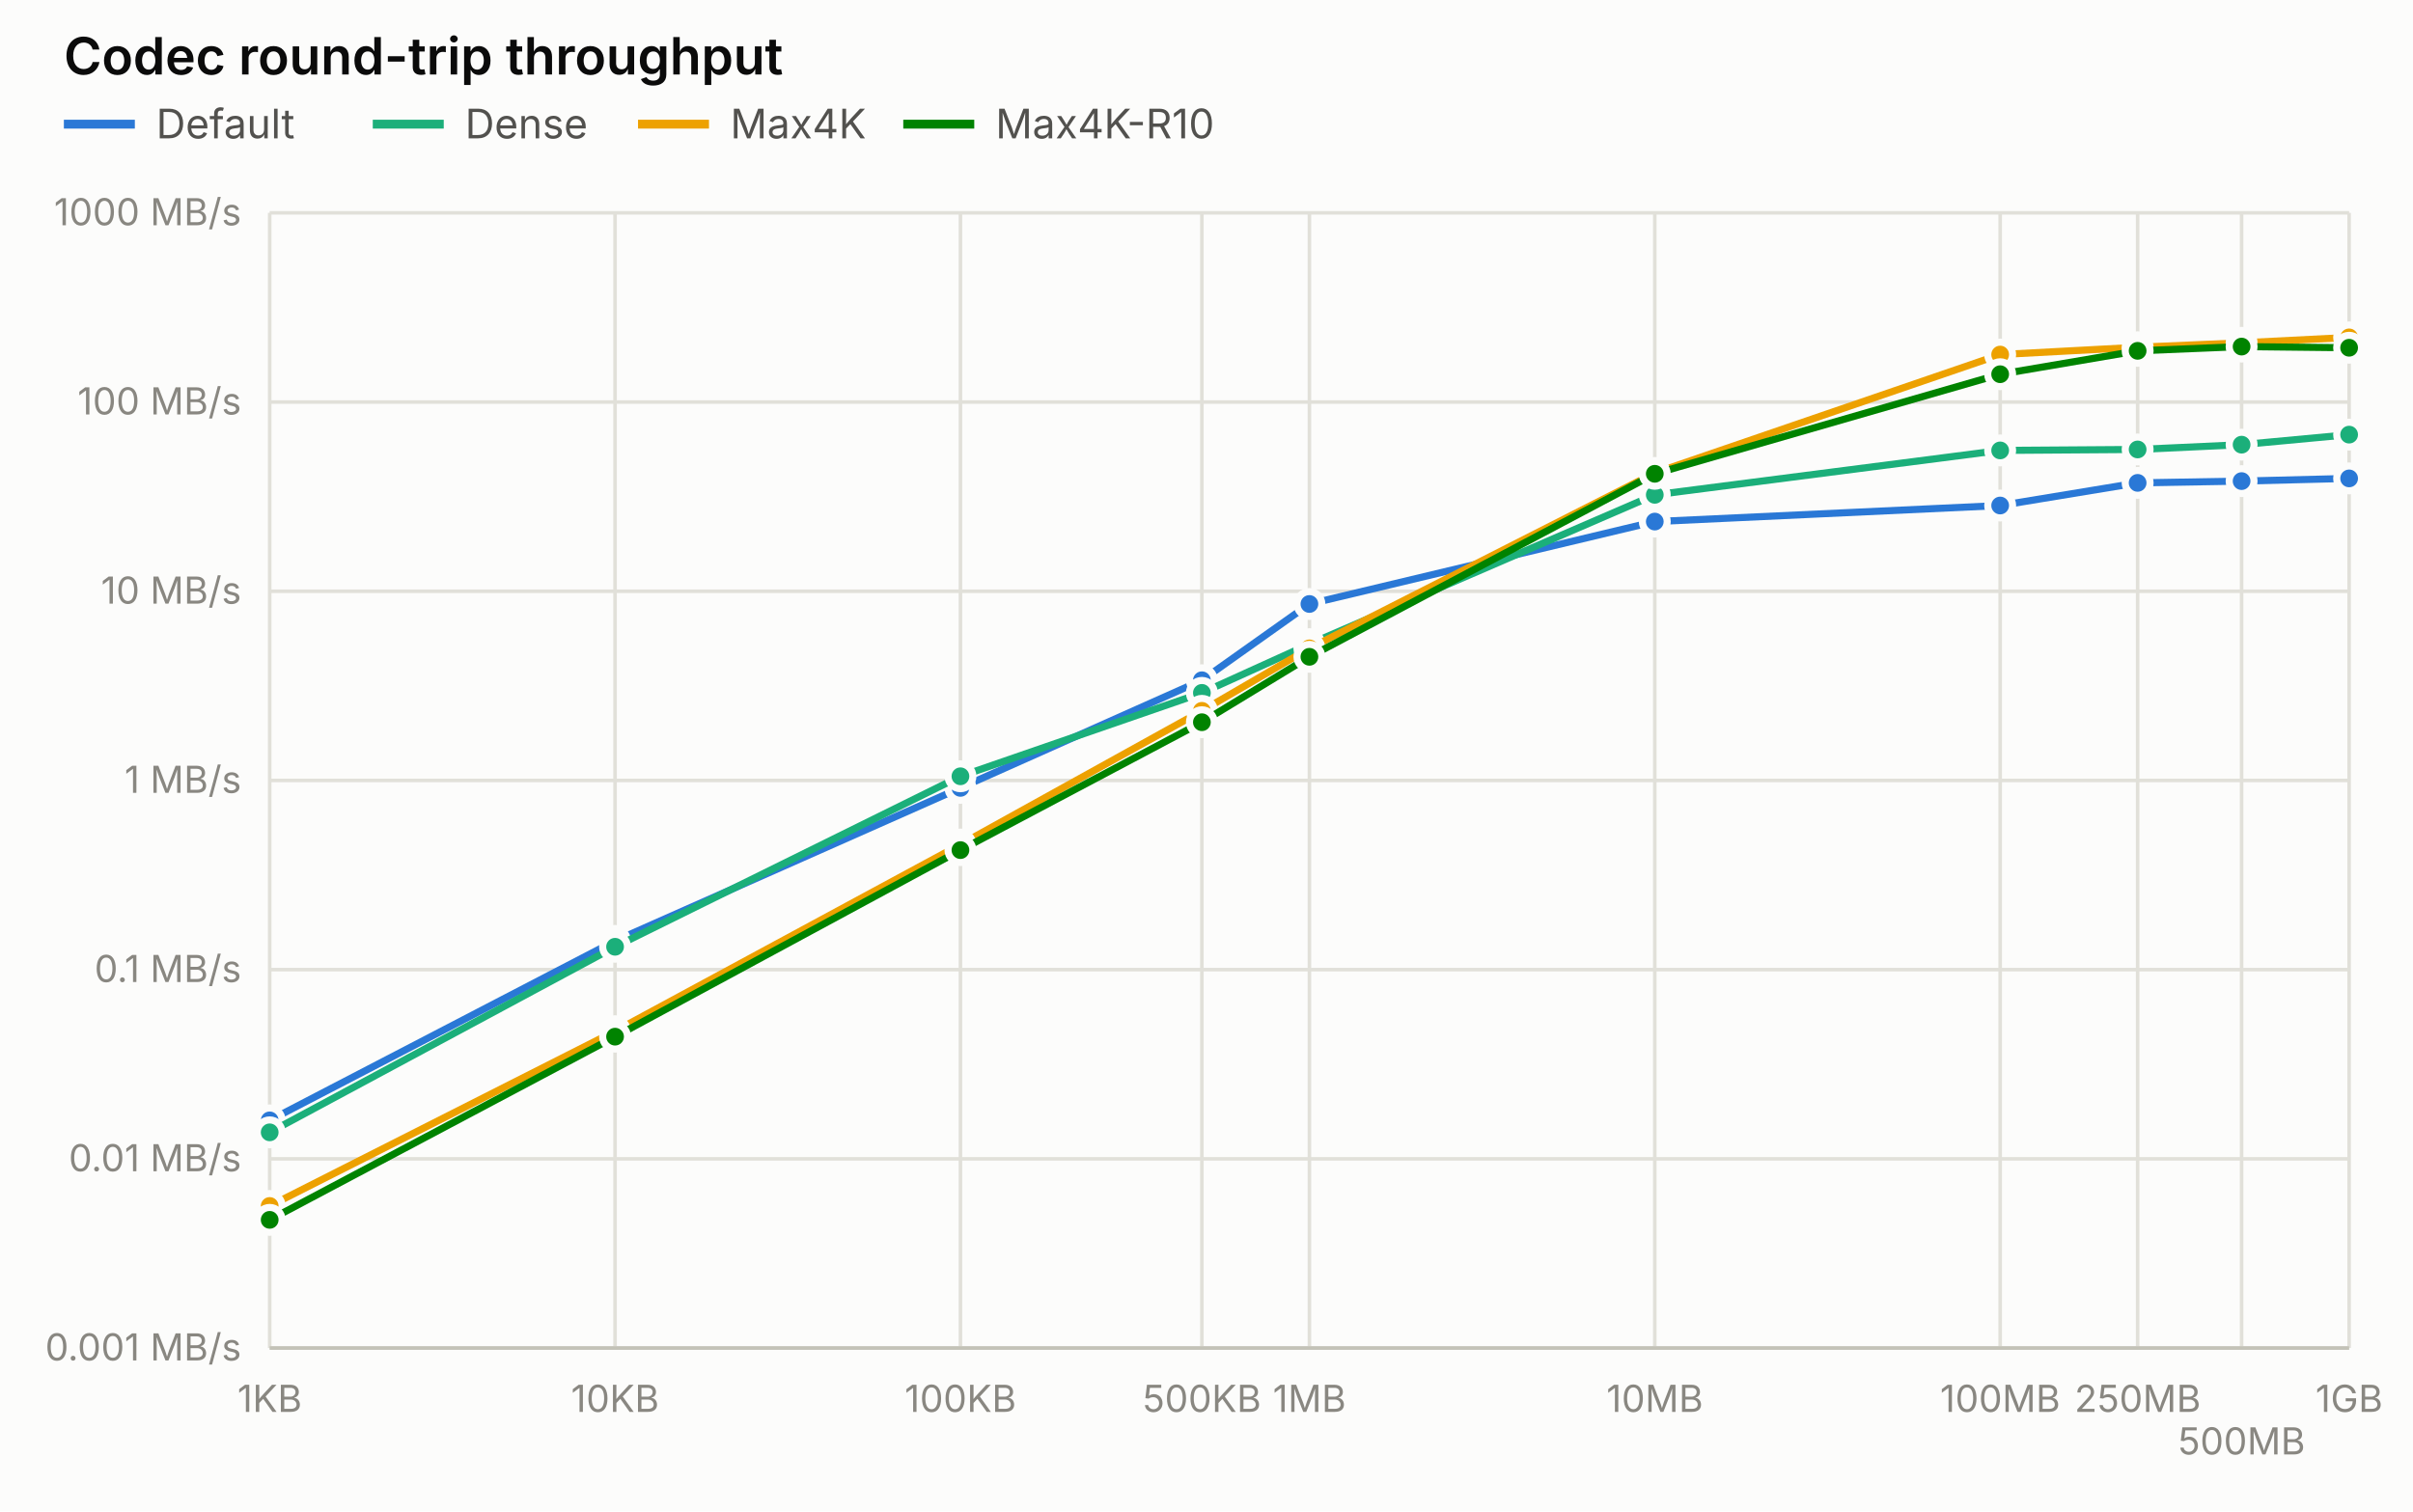
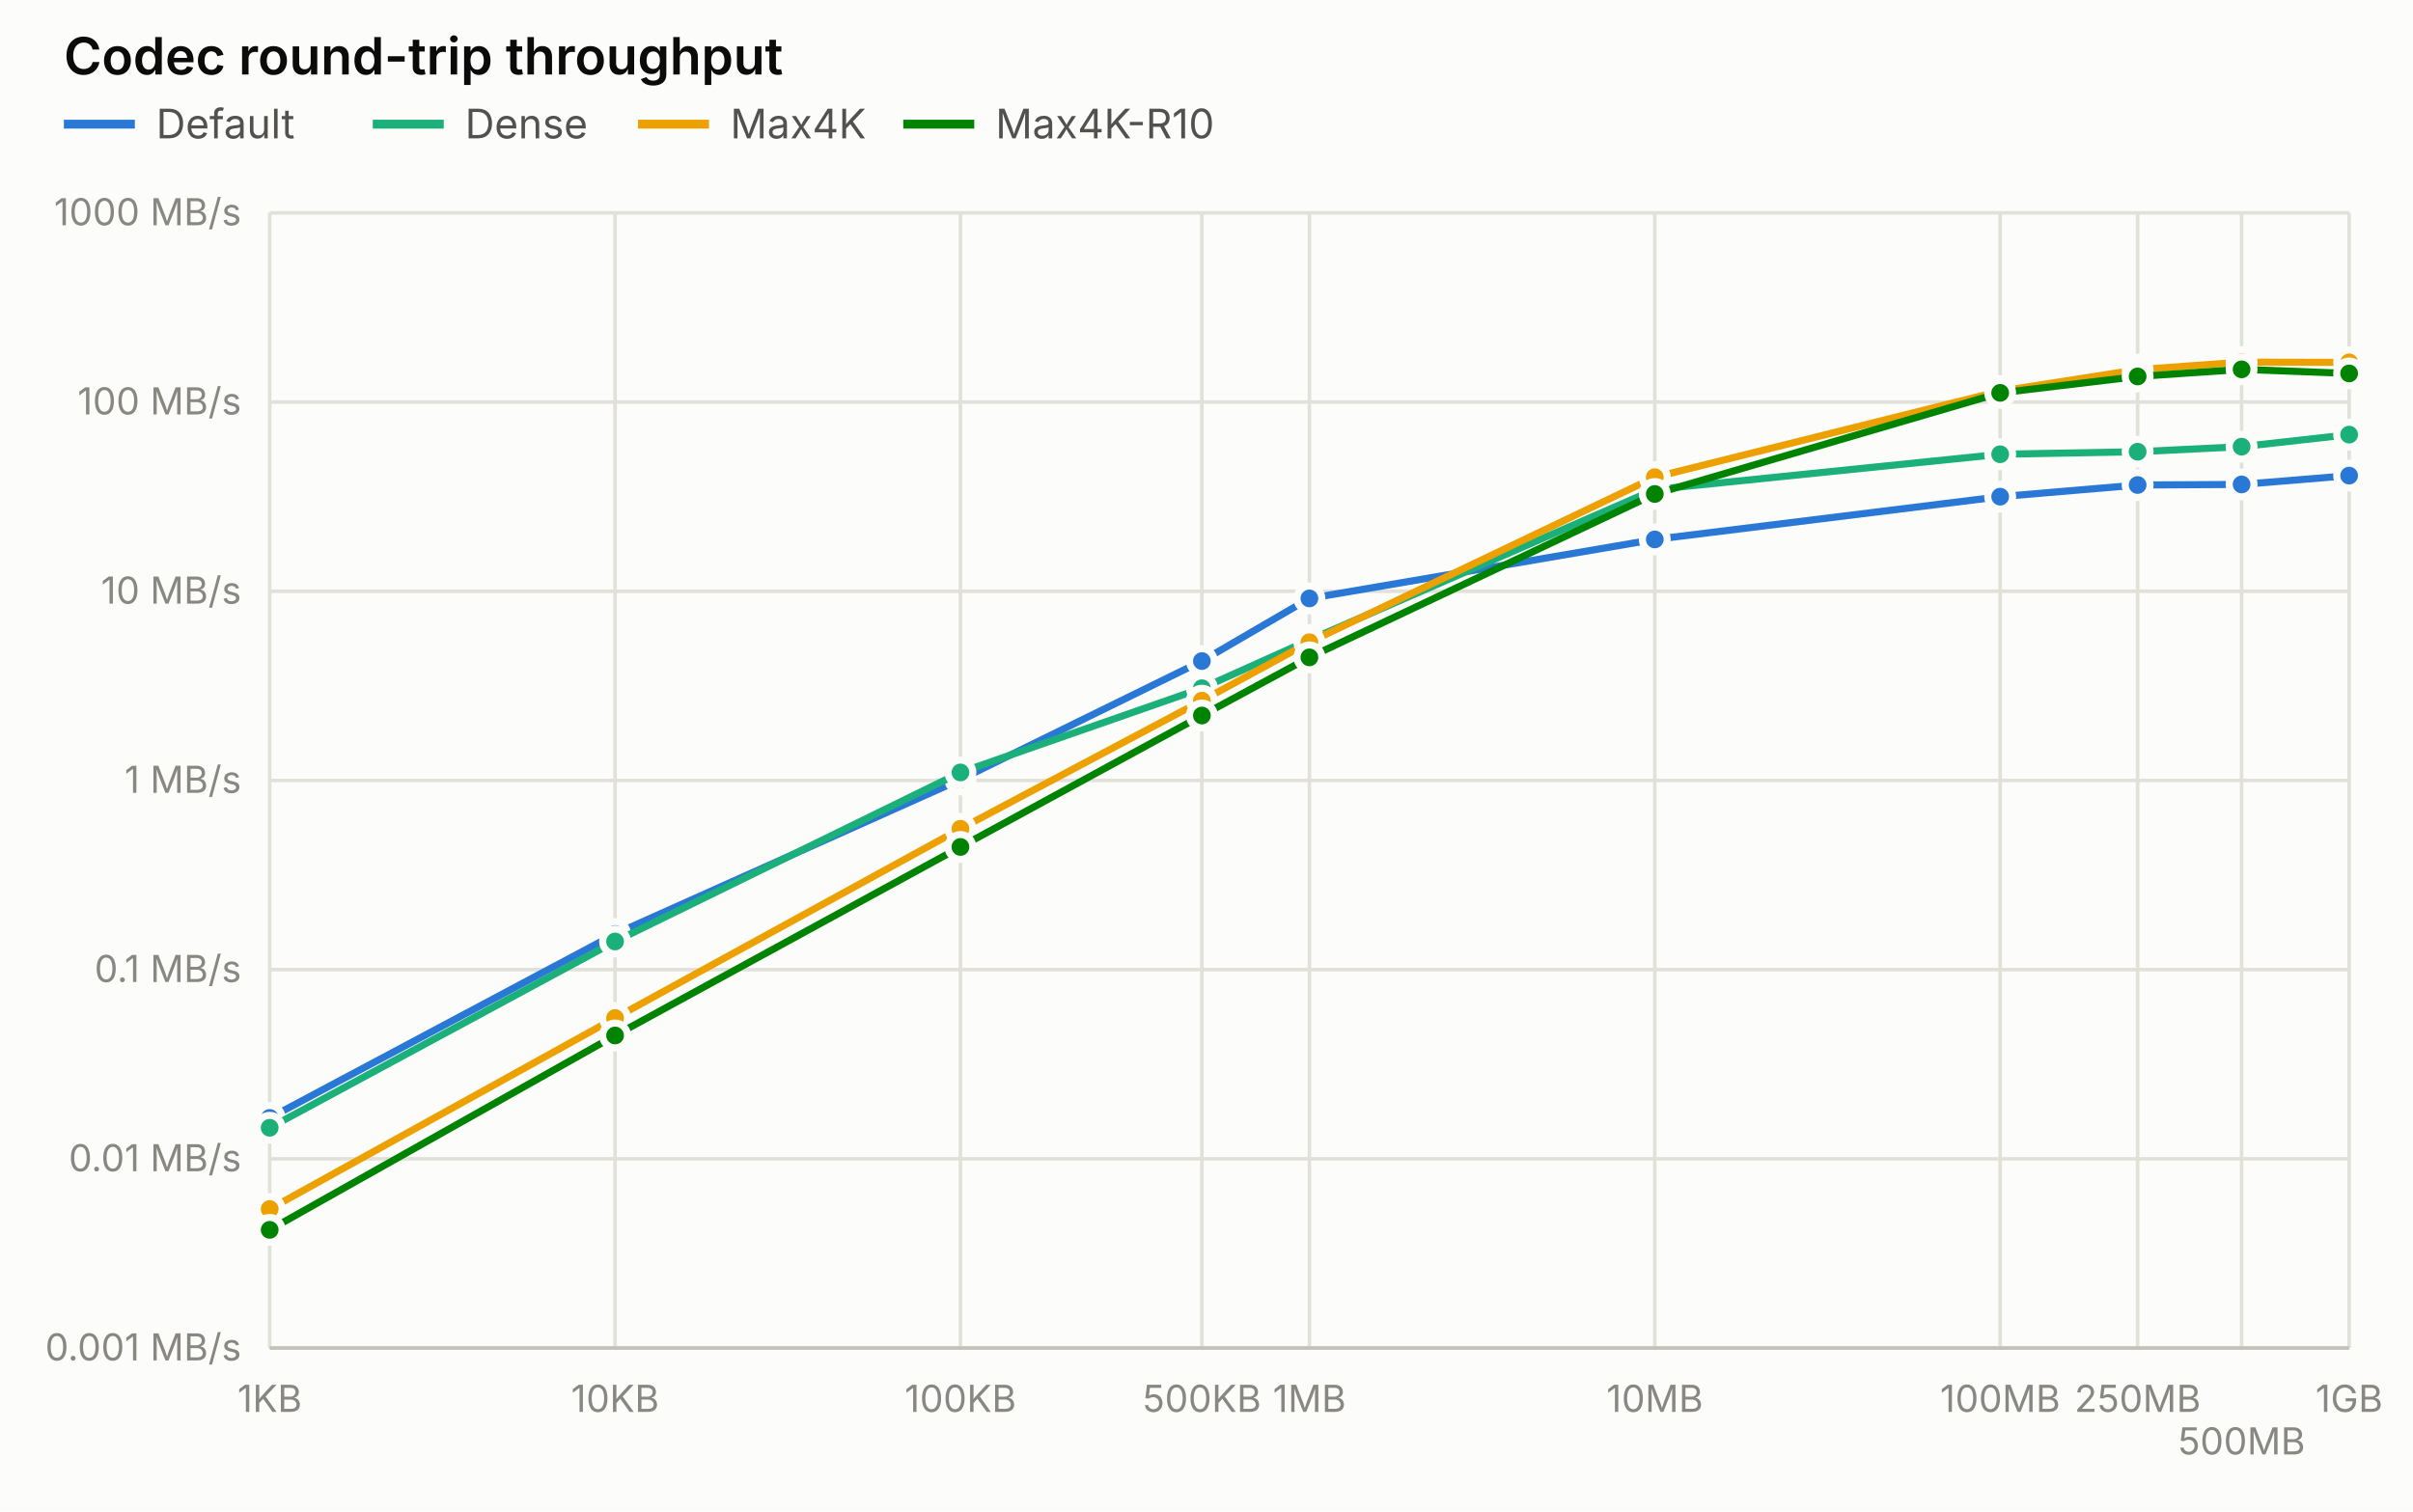
<svg xmlns="http://www.w3.org/2000/svg" viewBox="0 0 680 426" width="680" height="426" role="img" aria-label="Codec round-trip throughput">
  <rect width="680" height="426" fill="#fcfcfb" />
  <text x="18" y="21" font-family="system-ui, -apple-system, Segoe UI, sans-serif" font-size="14.5" font-weight="600" fill="#0b0b0b">Codec round-trip throughput</text>
  <line x1="18" y1="35" x2="38" y2="35" stroke="#2a78d6" stroke-width="2.5" />
  <text x="44" y="39" font-family="system-ui, -apple-system, Segoe UI, sans-serif" font-size="11.5" fill="#52514e">Default</text>
  <line x1="105.05" y1="35" x2="125.05" y2="35" stroke="#1baf7a" stroke-width="2.5" />
  <text x="131.05" y="39" font-family="system-ui, -apple-system, Segoe UI, sans-serif" font-size="11.5" fill="#52514e">Dense</text>
  <line x1="179.8" y1="35" x2="199.8" y2="35" stroke="#eda100" stroke-width="2.5" />
  <text x="205.8" y="39" font-family="system-ui, -apple-system, Segoe UI, sans-serif" font-size="11.5" fill="#52514e">Max4K</text>
  <line x1="254.55" y1="35" x2="274.55" y2="35" stroke="#008300" stroke-width="2.5" />
  <text x="280.55" y="39" font-family="system-ui, -apple-system, Segoe UI, sans-serif" font-size="11.5" fill="#52514e">Max4K-R10</text>
  <g transform="translate(0,46)">
    <line x1="76" y1="334" x2="662" y2="334" stroke="#e1e0d9" stroke-width="1" />
    <text x="68" y="337.5" fill="#898781" font-size="10.5" font-family="system-ui, -apple-system, Segoe UI, sans-serif" text-anchor="end">0.001 MB/s</text>
    <line x1="76" y1="280.67" x2="662" y2="280.67" stroke="#e1e0d9" stroke-width="1" />
    <text x="68" y="284.17" fill="#898781" font-size="10.5" font-family="system-ui, -apple-system, Segoe UI, sans-serif" text-anchor="end">0.01 MB/s</text>
    <line x1="76" y1="227.33" x2="662" y2="227.33" stroke="#e1e0d9" stroke-width="1" />
    <text x="68" y="230.83" fill="#898781" font-size="10.5" font-family="system-ui, -apple-system, Segoe UI, sans-serif" text-anchor="end">0.1 MB/s</text>
    <line x1="76" y1="174" x2="662" y2="174" stroke="#e1e0d9" stroke-width="1" />
    <text x="68" y="177.5" fill="#898781" font-size="10.5" font-family="system-ui, -apple-system, Segoe UI, sans-serif" text-anchor="end">1 MB/s</text>
    <line x1="76" y1="120.67" x2="662" y2="120.67" stroke="#e1e0d9" stroke-width="1" />
    <text x="68" y="124.17" fill="#898781" font-size="10.5" font-family="system-ui, -apple-system, Segoe UI, sans-serif" text-anchor="end">10 MB/s</text>
    <line x1="76" y1="67.33" x2="662" y2="67.33" stroke="#e1e0d9" stroke-width="1" />
    <text x="68" y="70.83" fill="#898781" font-size="10.5" font-family="system-ui, -apple-system, Segoe UI, sans-serif" text-anchor="end">100 MB/s</text>
    <line x1="76" y1="14" x2="662" y2="14" stroke="#e1e0d9" stroke-width="1" />
    <text x="68" y="17.5" fill="#898781" font-size="10.5" font-family="system-ui, -apple-system, Segoe UI, sans-serif" text-anchor="end">1000 MB/s</text>
    <line x1="76" y1="14" x2="76" y2="334" stroke="#e1e0d9" stroke-width="1" />
    <text x="76" y="352" fill="#898781" font-size="10.5" font-family="system-ui, -apple-system, Segoe UI, sans-serif" text-anchor="middle">1KB</text>
    <line x1="173.33" y1="14" x2="173.33" y2="334" stroke="#e1e0d9" stroke-width="1" />
    <text x="173.33" y="352" fill="#898781" font-size="10.5" font-family="system-ui, -apple-system, Segoe UI, sans-serif" text-anchor="middle">10KB</text>
    <line x1="270.66" y1="14" x2="270.66" y2="334" stroke="#e1e0d9" stroke-width="1" />
    <text x="270.66" y="352" fill="#898781" font-size="10.5" font-family="system-ui, -apple-system, Segoe UI, sans-serif" text-anchor="middle">100KB</text>
    <line x1="338.7" y1="14" x2="338.7" y2="334" stroke="#e1e0d9" stroke-width="1" />
    <text x="338.7" y="352" fill="#898781" font-size="10.5" font-family="system-ui, -apple-system, Segoe UI, sans-serif" text-anchor="middle">500KB</text>
    <line x1="369" y1="14" x2="369" y2="334" stroke="#e1e0d9" stroke-width="1" />
    <text x="369" y="352" fill="#898781" font-size="10.5" font-family="system-ui, -apple-system, Segoe UI, sans-serif" text-anchor="middle">1MB</text>
    <line x1="466.33" y1="14" x2="466.33" y2="334" stroke="#e1e0d9" stroke-width="1" />
    <text x="466.33" y="352" fill="#898781" font-size="10.5" font-family="system-ui, -apple-system, Segoe UI, sans-serif" text-anchor="middle">10MB</text>
    <line x1="563.66" y1="14" x2="563.66" y2="334" stroke="#e1e0d9" stroke-width="1" />
    <text x="563.66" y="352" fill="#898781" font-size="10.5" font-family="system-ui, -apple-system, Segoe UI, sans-serif" text-anchor="middle">100MB</text>
    <line x1="602.4" y1="14" x2="602.4" y2="334" stroke="#e1e0d9" stroke-width="1" />
    <text x="602.4" y="352" fill="#898781" font-size="10.5" font-family="system-ui, -apple-system, Segoe UI, sans-serif" text-anchor="middle">250MB</text>
    <line x1="631.7" y1="14" x2="631.7" y2="334" stroke="#e1e0d9" stroke-width="1" />
    <text x="631.7" y="364" fill="#898781" font-size="10.5" font-family="system-ui, -apple-system, Segoe UI, sans-serif" text-anchor="middle">500MB</text>
    <line x1="662" y1="14" x2="662" y2="334" stroke="#e1e0d9" stroke-width="1" />
    <text x="662" y="352" fill="#898781" font-size="10.5" font-family="system-ui, -apple-system, Segoe UI, sans-serif" text-anchor="middle">1GB</text>
    <line x1="76" y1="334" x2="662" y2="334" stroke="#c3c2b7" stroke-width="1" />
-     <polyline points="76,269.83 173.33,219.24 270.66,176.1 338.7,145.76 369,124.26 466.33,101.03 563.66,96.5 602.4,90.12 631.7,89.62 662,88.86" fill="none" stroke="#2a78d6" stroke-width="2" />
-     <circle cx="76" cy="269.83" r="3.5" fill="#2a78d6" stroke="#fcfcfb" stroke-width="2" />
-     <circle cx="173.33" cy="219.24" r="3.5" fill="#2a78d6" stroke="#fcfcfb" stroke-width="2" />
-     <circle cx="270.66" cy="176.1" r="3.5" fill="#2a78d6" stroke="#fcfcfb" stroke-width="2" />
-     <circle cx="338.7" cy="145.76" r="3.5" fill="#2a78d6" stroke="#fcfcfb" stroke-width="2" />
-     <circle cx="369" cy="124.26" r="3.5" fill="#2a78d6" stroke="#fcfcfb" stroke-width="2" />
-     <circle cx="466.33" cy="101.03" r="3.5" fill="#2a78d6" stroke="#fcfcfb" stroke-width="2" />
-     <circle cx="563.66" cy="96.5" r="3.5" fill="#2a78d6" stroke="#fcfcfb" stroke-width="2" />
-     <circle cx="602.4" cy="90.12" r="3.5" fill="#2a78d6" stroke="#fcfcfb" stroke-width="2" />
-     <circle cx="631.7" cy="89.62" r="3.5" fill="#2a78d6" stroke="#fcfcfb" stroke-width="2" />
-     <circle cx="662" cy="88.86" r="3.5" fill="#2a78d6" stroke="#fcfcfb" stroke-width="2" />
-     <polyline points="76,273.2 173.33,220.89 270.66,172.83 338.7,149.32 369,135.58 466.33,93.49 563.66,80.97 602.4,80.7 631.7,79.35 662,76.52" fill="none" stroke="#1baf7a" stroke-width="2" />
-     <circle cx="76" cy="273.2" r="3.5" fill="#1baf7a" stroke="#fcfcfb" stroke-width="2" />
-     <circle cx="173.33" cy="220.89" r="3.5" fill="#1baf7a" stroke="#fcfcfb" stroke-width="2" />
-     <circle cx="270.66" cy="172.83" r="3.5" fill="#1baf7a" stroke="#fcfcfb" stroke-width="2" />
-     <circle cx="338.7" cy="149.32" r="3.5" fill="#1baf7a" stroke="#fcfcfb" stroke-width="2" />
-     <circle cx="369" cy="135.58" r="3.5" fill="#1baf7a" stroke="#fcfcfb" stroke-width="2" />
-     <circle cx="466.33" cy="93.49" r="3.5" fill="#1baf7a" stroke="#fcfcfb" stroke-width="2" />
-     <circle cx="563.66" cy="80.97" r="3.5" fill="#1baf7a" stroke="#fcfcfb" stroke-width="2" />
-     <circle cx="602.4" cy="80.7" r="3.5" fill="#1baf7a" stroke="#fcfcfb" stroke-width="2" />
-     <circle cx="631.7" cy="79.35" r="3.5" fill="#1baf7a" stroke="#fcfcfb" stroke-width="2" />
+     <polyline points="76,269.14 173.33,217.3 270.66,173.74 338.7,140.35 369,122.69 466.33,106.06 563.66,94.01 602.4,90.72 631.7,90.56 662,88.07" fill="none" stroke="#2a78d6" stroke-width="2" />
+     <circle cx="76" cy="269.14" r="3.5" fill="#2a78d6" stroke="#fcfcfb" stroke-width="2" />
+     <circle cx="173.33" cy="217.3" r="3.5" fill="#2a78d6" stroke="#fcfcfb" stroke-width="2" />
+     <circle cx="270.66" cy="173.74" r="3.5" fill="#2a78d6" stroke="#fcfcfb" stroke-width="2" />
+     <circle cx="338.7" cy="140.35" r="3.5" fill="#2a78d6" stroke="#fcfcfb" stroke-width="2" />
+     <circle cx="369" cy="122.69" r="3.5" fill="#2a78d6" stroke="#fcfcfb" stroke-width="2" />
+     <circle cx="466.33" cy="106.06" r="3.5" fill="#2a78d6" stroke="#fcfcfb" stroke-width="2" />
+     <circle cx="563.66" cy="94.01" r="3.5" fill="#2a78d6" stroke="#fcfcfb" stroke-width="2" />
+     <circle cx="602.4" cy="90.72" r="3.5" fill="#2a78d6" stroke="#fcfcfb" stroke-width="2" />
+     <circle cx="631.7" cy="90.56" r="3.5" fill="#2a78d6" stroke="#fcfcfb" stroke-width="2" />
+     <circle cx="662" cy="88.07" r="3.5" fill="#2a78d6" stroke="#fcfcfb" stroke-width="2" />
+     <polyline points="76,271.91 173.33,219.4 270.66,171.75 338.7,148.01 369,134.41 466.33,91.99 563.66,82.05 602.4,81.34 631.7,79.91 662,76.52" fill="none" stroke="#1baf7a" stroke-width="2" />
+     <circle cx="76" cy="271.91" r="3.5" fill="#1baf7a" stroke="#fcfcfb" stroke-width="2" />
+     <circle cx="173.33" cy="219.4" r="3.5" fill="#1baf7a" stroke="#fcfcfb" stroke-width="2" />
+     <circle cx="270.66" cy="171.75" r="3.5" fill="#1baf7a" stroke="#fcfcfb" stroke-width="2" />
+     <circle cx="338.7" cy="148.01" r="3.5" fill="#1baf7a" stroke="#fcfcfb" stroke-width="2" />
+     <circle cx="369" cy="134.41" r="3.5" fill="#1baf7a" stroke="#fcfcfb" stroke-width="2" />
+     <circle cx="466.33" cy="91.99" r="3.5" fill="#1baf7a" stroke="#fcfcfb" stroke-width="2" />
+     <circle cx="563.66" cy="82.05" r="3.5" fill="#1baf7a" stroke="#fcfcfb" stroke-width="2" />
+     <circle cx="602.4" cy="81.34" r="3.5" fill="#1baf7a" stroke="#fcfcfb" stroke-width="2" />
+     <circle cx="631.7" cy="79.91" r="3.5" fill="#1baf7a" stroke="#fcfcfb" stroke-width="2" />
    <circle cx="662" cy="76.52" r="3.5" fill="#1baf7a" stroke="#fcfcfb" stroke-width="2" />
-     <polyline points="76,293.96 173.33,244.69 270.66,192.07 338.7,154.38 369,136.77 466.33,87.32 563.66,53.95 602.4,51.89 631.7,50.64 662,49.11" fill="none" stroke="#eda100" stroke-width="2" />
-     <circle cx="76" cy="293.96" r="3.5" fill="#eda100" stroke="#fcfcfb" stroke-width="2" />
-     <circle cx="173.33" cy="244.69" r="3.5" fill="#eda100" stroke="#fcfcfb" stroke-width="2" />
-     <circle cx="270.66" cy="192.07" r="3.5" fill="#eda100" stroke="#fcfcfb" stroke-width="2" />
-     <circle cx="338.7" cy="154.38" r="3.5" fill="#eda100" stroke="#fcfcfb" stroke-width="2" />
-     <circle cx="369" cy="136.77" r="3.5" fill="#eda100" stroke="#fcfcfb" stroke-width="2" />
-     <circle cx="466.33" cy="87.32" r="3.5" fill="#eda100" stroke="#fcfcfb" stroke-width="2" />
-     <circle cx="563.66" cy="53.95" r="3.5" fill="#eda100" stroke="#fcfcfb" stroke-width="2" />
-     <circle cx="602.4" cy="51.89" r="3.5" fill="#eda100" stroke="#fcfcfb" stroke-width="2" />
-     <circle cx="631.7" cy="50.64" r="3.5" fill="#eda100" stroke="#fcfcfb" stroke-width="2" />
-     <circle cx="662" cy="49.11" r="3.5" fill="#eda100" stroke="#fcfcfb" stroke-width="2" />
-     <polyline points="76,297.87 173.33,246.23 270.66,193.64 338.7,157.59 369,139.15 466.33,87.56 563.66,59.49 602.4,52.9 631.7,51.7 662,52.03" fill="none" stroke="#008300" stroke-width="2" />
-     <circle cx="76" cy="297.87" r="3.5" fill="#008300" stroke="#fcfcfb" stroke-width="2" />
-     <circle cx="173.33" cy="246.23" r="3.5" fill="#008300" stroke="#fcfcfb" stroke-width="2" />
-     <circle cx="270.66" cy="193.64" r="3.5" fill="#008300" stroke="#fcfcfb" stroke-width="2" />
-     <circle cx="338.7" cy="157.59" r="3.5" fill="#008300" stroke="#fcfcfb" stroke-width="2" />
-     <circle cx="369" cy="139.15" r="3.5" fill="#008300" stroke="#fcfcfb" stroke-width="2" />
-     <circle cx="466.33" cy="87.56" r="3.5" fill="#008300" stroke="#fcfcfb" stroke-width="2" />
-     <circle cx="563.66" cy="59.49" r="3.5" fill="#008300" stroke="#fcfcfb" stroke-width="2" />
-     <circle cx="602.4" cy="52.9" r="3.5" fill="#008300" stroke="#fcfcfb" stroke-width="2" />
-     <circle cx="631.7" cy="51.7" r="3.5" fill="#008300" stroke="#fcfcfb" stroke-width="2" />
-     <circle cx="662" cy="52.03" r="3.5" fill="#008300" stroke="#fcfcfb" stroke-width="2" />
+     <polyline points="76,294.82 173.33,240.97 270.66,187.63 338.7,151.52 369,135.04 466.33,88.52 563.66,64.25 602.4,58.2 631.7,56.08 662,56.15" fill="none" stroke="#eda100" stroke-width="2" />
+     <circle cx="76" cy="294.82" r="3.5" fill="#eda100" stroke="#fcfcfb" stroke-width="2" />
+     <circle cx="173.33" cy="240.97" r="3.5" fill="#eda100" stroke="#fcfcfb" stroke-width="2" />
+     <circle cx="270.66" cy="187.63" r="3.5" fill="#eda100" stroke="#fcfcfb" stroke-width="2" />
+     <circle cx="338.7" cy="151.52" r="3.5" fill="#eda100" stroke="#fcfcfb" stroke-width="2" />
+     <circle cx="369" cy="135.04" r="3.5" fill="#eda100" stroke="#fcfcfb" stroke-width="2" />
+     <circle cx="466.33" cy="88.52" r="3.5" fill="#eda100" stroke="#fcfcfb" stroke-width="2" />
+     <circle cx="563.66" cy="64.25" r="3.5" fill="#eda100" stroke="#fcfcfb" stroke-width="2" />
+     <circle cx="602.4" cy="58.2" r="3.5" fill="#eda100" stroke="#fcfcfb" stroke-width="2" />
+     <circle cx="631.7" cy="56.08" r="3.5" fill="#eda100" stroke="#fcfcfb" stroke-width="2" />
+     <circle cx="662" cy="56.15" r="3.5" fill="#eda100" stroke="#fcfcfb" stroke-width="2" />
+     <polyline points="76,300.69 173.33,245.9 270.66,192.75 338.7,155.7 369,139.31 466.33,93.25 563.66,64.75 602.4,60.12 631.7,58.12 662,59.27" fill="none" stroke="#008300" stroke-width="2" />
+     <circle cx="76" cy="300.69" r="3.5" fill="#008300" stroke="#fcfcfb" stroke-width="2" />
+     <circle cx="173.33" cy="245.9" r="3.5" fill="#008300" stroke="#fcfcfb" stroke-width="2" />
+     <circle cx="270.66" cy="192.75" r="3.5" fill="#008300" stroke="#fcfcfb" stroke-width="2" />
+     <circle cx="338.7" cy="155.7" r="3.5" fill="#008300" stroke="#fcfcfb" stroke-width="2" />
+     <circle cx="369" cy="139.31" r="3.5" fill="#008300" stroke="#fcfcfb" stroke-width="2" />
+     <circle cx="466.33" cy="93.25" r="3.5" fill="#008300" stroke="#fcfcfb" stroke-width="2" />
+     <circle cx="563.66" cy="64.75" r="3.5" fill="#008300" stroke="#fcfcfb" stroke-width="2" />
+     <circle cx="602.4" cy="60.12" r="3.5" fill="#008300" stroke="#fcfcfb" stroke-width="2" />
+     <circle cx="631.7" cy="58.12" r="3.5" fill="#008300" stroke="#fcfcfb" stroke-width="2" />
+     <circle cx="662" cy="59.27" r="3.5" fill="#008300" stroke="#fcfcfb" stroke-width="2" />
  </g>
</svg>
